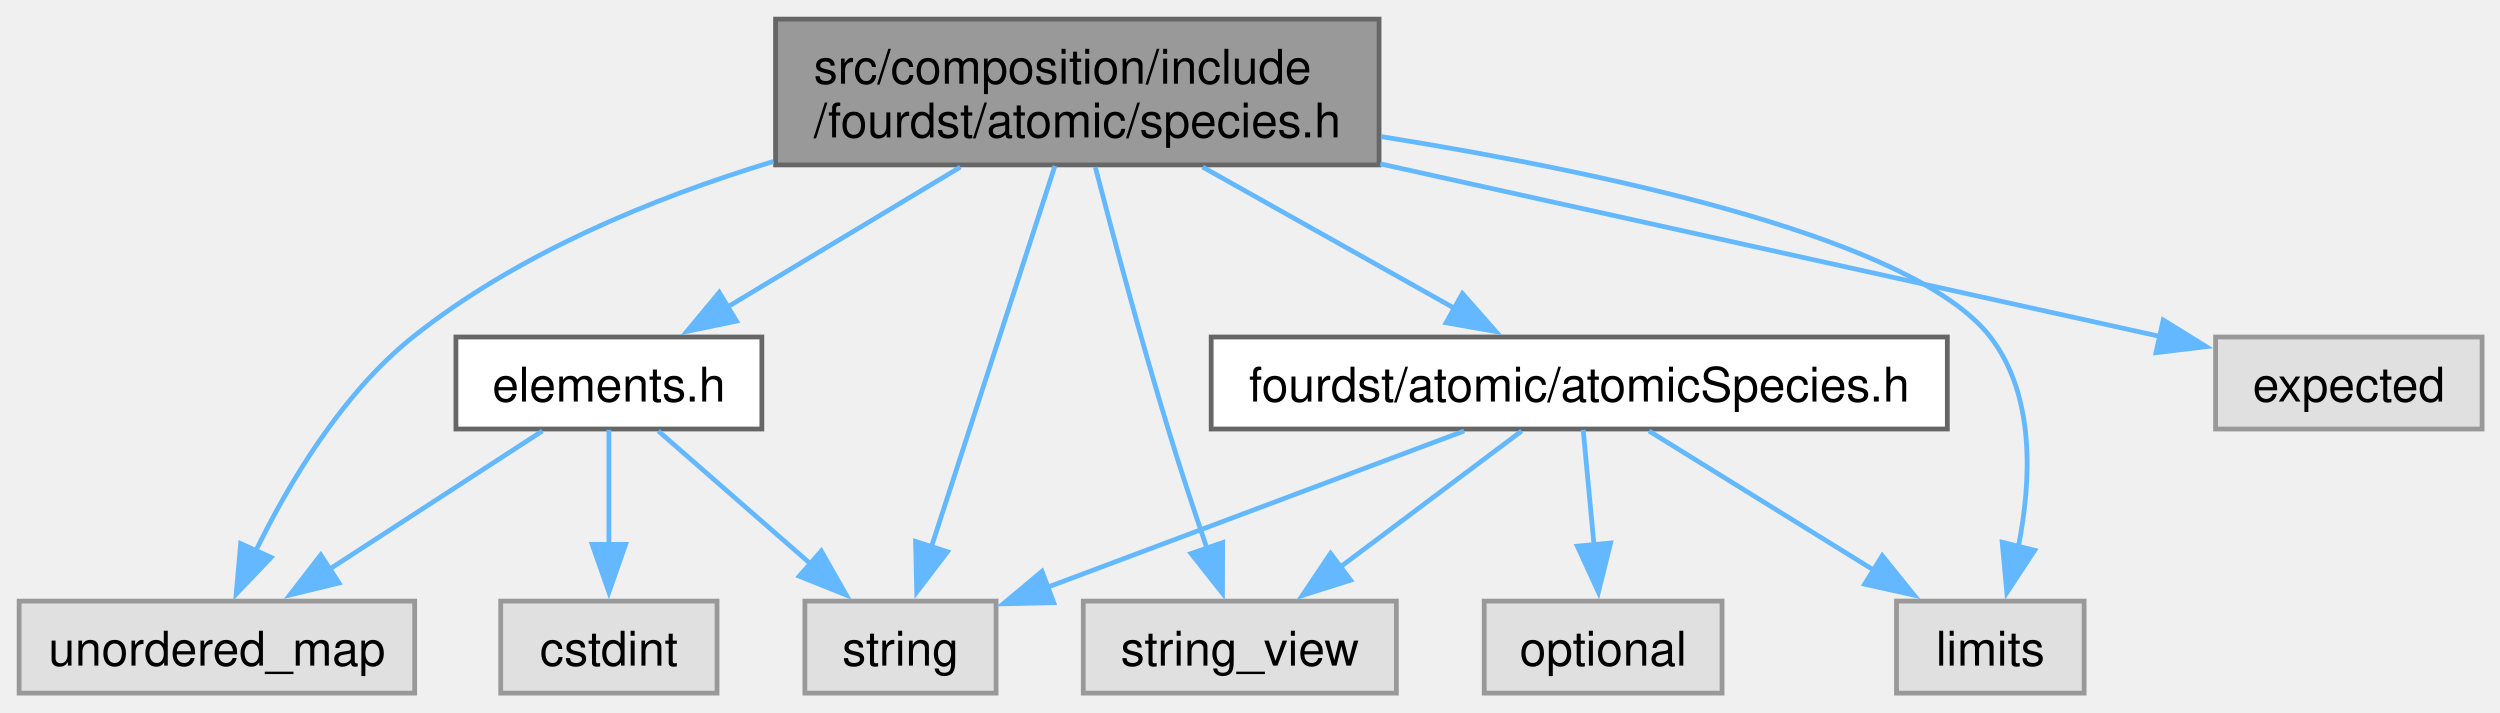
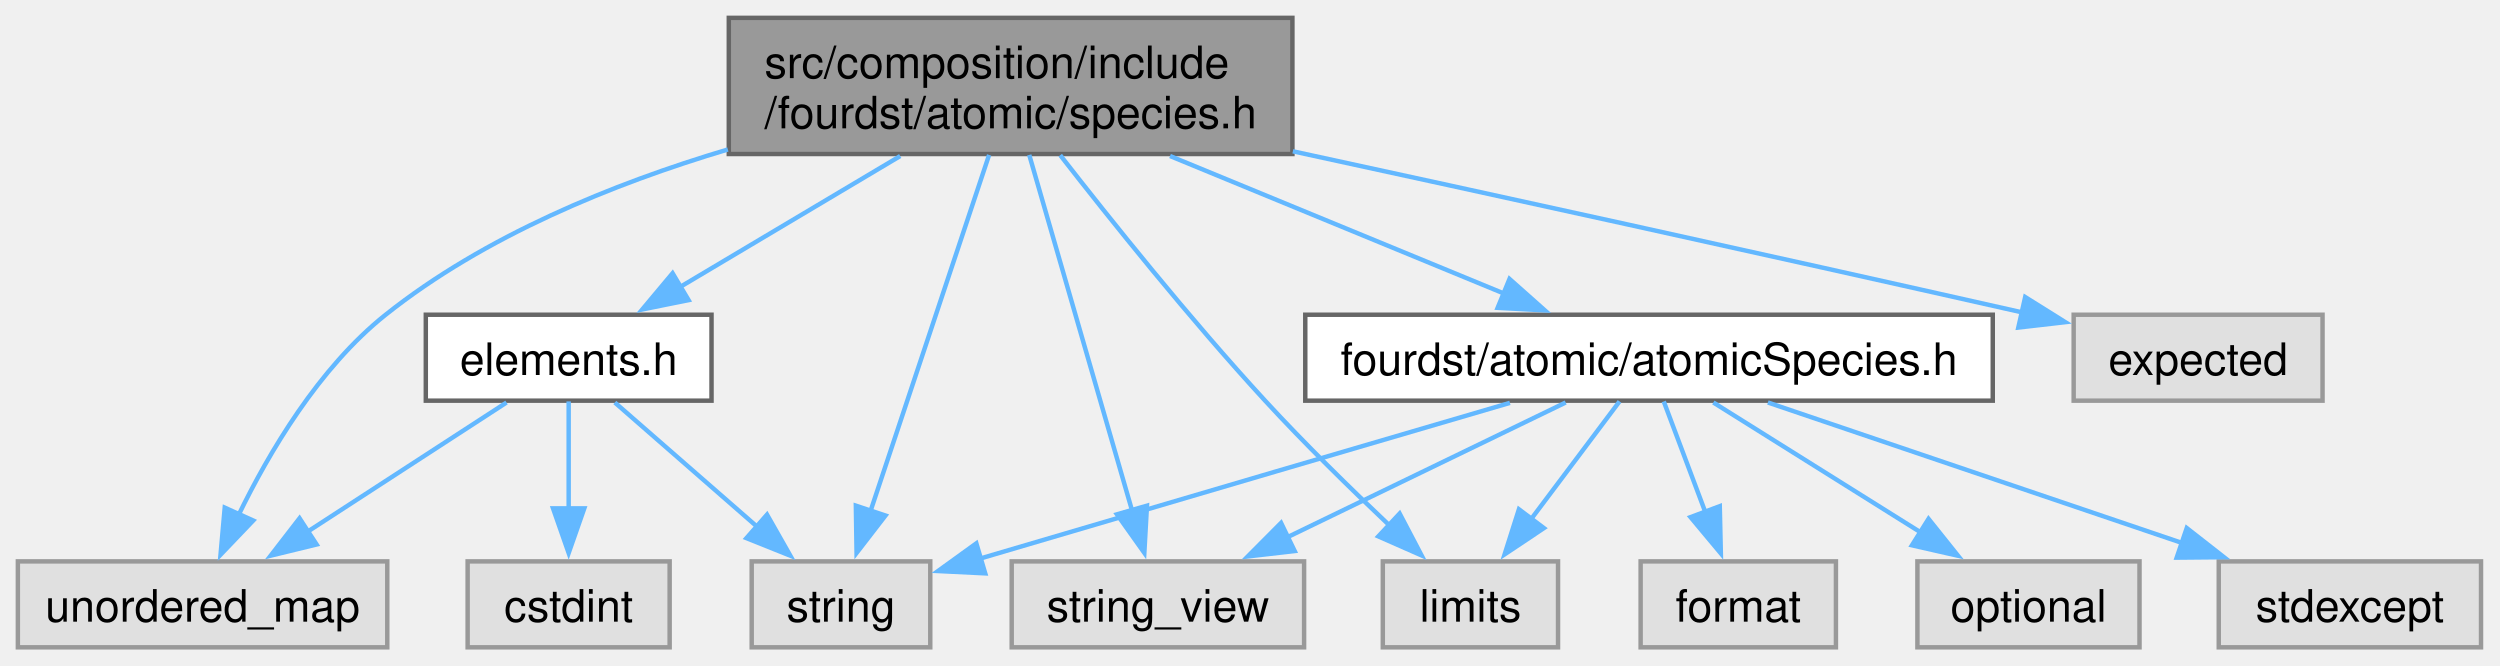
- <svg xmlns="http://www.w3.org/2000/svg" xmlns:xlink="http://www.w3.org/1999/xlink" width="523pt" height="149pt" viewBox="0.00 0.00 523.00 149.00">
+ <svg xmlns="http://www.w3.org/2000/svg" xmlns:xlink="http://www.w3.org/1999/xlink" width="560pt" height="149pt" viewBox="0.00 0.00 560.00 149.00">
  <g id="graph0" class="graph" transform="scale(1 1) rotate(0) translate(4 145)">
    <g id="Node000001" class="node">
      <g id="a_Node000001">
        <a xlink:title=" ">
-           <polygon fill="#999999" stroke="#666666" points="284.5,-141 158.25,-141 158.25,-110.5 284.5,-110.5 284.5,-141" />
-           <text xml:space="preserve" text-anchor="start" x="166.25" y="-127.5" font-family="Helvetica,sans-Serif" font-size="10.00">src/composition/include</text>
-           <text xml:space="preserve" text-anchor="middle" x="221.38" y="-116.25" font-family="Helvetica,sans-Serif" font-size="10.00">/fourdst/atomic/species.h</text>
+           <polygon fill="#999999" stroke="#666666" points="285.5,-141 159.25,-141 159.25,-110.5 285.5,-110.5 285.5,-141" />
+           <text xml:space="preserve" text-anchor="start" x="167.25" y="-127.5" font-family="Helvetica,sans-Serif" font-size="10.00">src/composition/include</text>
+           <text xml:space="preserve" text-anchor="middle" x="222.38" y="-116.25" font-family="Helvetica,sans-Serif" font-size="10.00">/fourdst/atomic/species.h</text>
        </a>
      </g>
    </g>
    <g id="Node000002" class="node">
      <g id="a_Node000002">
        <a xlink:title=" ">
          <polygon fill="#e0e0e0" stroke="#999999" points="82.75,-19.25 0,-19.25 0,0 82.75,0 82.75,-19.25" />
          <text xml:space="preserve" text-anchor="middle" x="41.38" y="-5.75" font-family="Helvetica,sans-Serif" font-size="10.00">unordered_map</text>
        </a>
      </g>
    </g>
    <g id="edge1_Node000001_Node000002" class="edge">
      <g id="a_edge1_Node000001_Node000002">
        <a xlink:title=" ">
-           <path fill="none" stroke="#63b8ff" d="M157.79,-111.22C132.42,-103.54 104.14,-91.87 82.38,-74.5 67.42,-62.57 56.24,-43.62 49.37,-29.46" />
-           <polygon fill="#63b8ff" stroke="#63b8ff" points="52.72,-28.39 45.41,-20.73 46.35,-31.28 52.72,-28.39" />
+           <path fill="none" stroke="#63b8ff" d="M159.04,-111.52C133.31,-103.85 104.5,-92.11 82.38,-74.5 67.41,-62.58 56.23,-43.64 49.36,-29.47" />
+           <polygon fill="#63b8ff" stroke="#63b8ff" points="52.72,-28.4 45.4,-20.74 46.34,-31.29 52.72,-28.4" />
        </a>
      </g>
    </g>
    <g id="Node000003" class="node">
      <g id="a_Node000003">
        <a xlink:title=" ">
          <polygon fill="#e0e0e0" stroke="#999999" points="288.12,-19.25 222.62,-19.25 222.62,0 288.12,0 288.12,-19.25" />
          <text xml:space="preserve" text-anchor="middle" x="255.38" y="-5.75" font-family="Helvetica,sans-Serif" font-size="10.00">string_view</text>
        </a>
      </g>
    </g>
    <g id="edge2_Node000001_Node000003" class="edge">
      <g id="a_edge2_Node000001_Node000003">
        <a xlink:title=" ">
-           <path fill="none" stroke="#63b8ff" d="M225.14,-110.04C228.8,-95.92 234.65,-74.04 240.38,-55.25 242.87,-47.04 245.85,-38.06 248.48,-30.32" />
-           <polygon fill="#63b8ff" stroke="#63b8ff" points="251.78,-31.49 251.74,-20.9 245.17,-29.2 251.78,-31.49" />
+           <path fill="none" stroke="#63b8ff" d="M226.55,-110.3C232.38,-90.15 242.96,-53.56 249.55,-30.75" />
+           <polygon fill="#63b8ff" stroke="#63b8ff" points="252.92,-31.73 252.33,-21.15 246.19,-29.79 252.92,-31.73" />
        </a>
      </g>
    </g>
    <g id="Node000004" class="node">
      <g id="a_Node000004">
        <a xlink:title=" ">
          <polygon fill="#e0e0e0" stroke="#999999" points="204.38,-19.25 164.38,-19.25 164.38,0 204.38,0 204.38,-19.25" />
          <text xml:space="preserve" text-anchor="middle" x="184.38" y="-5.75" font-family="Helvetica,sans-Serif" font-size="10.00">string</text>
        </a>
      </g>
    </g>
    <g id="edge3_Node000001_Node000004" class="edge">
      <g id="a_edge3_Node000001_Node000004">
        <a xlink:title=" ">
-           <path fill="none" stroke="#63b8ff" d="M216.69,-110.3C210.13,-90.06 198.18,-53.22 190.8,-30.44" />
-           <polygon fill="#63b8ff" stroke="#63b8ff" points="194.2,-29.57 187.78,-21.14 187.54,-31.73 194.2,-29.57" />
+           <path fill="none" stroke="#63b8ff" d="M217.56,-110.3C210.82,-90.06 198.56,-53.22 190.97,-30.44" />
+           <polygon fill="#63b8ff" stroke="#63b8ff" points="194.35,-29.52 187.87,-21.13 187.71,-31.73 194.35,-29.52" />
        </a>
      </g>
    </g>
    <g id="Node000005" class="node">
      <g id="a_Node000005">
        <a xlink:title=" ">
-           <polygon fill="#e0e0e0" stroke="#999999" points="432,-19.25 392.75,-19.25 392.75,0 432,0 432,-19.25" />
-           <text xml:space="preserve" text-anchor="middle" x="412.38" y="-5.75" font-family="Helvetica,sans-Serif" font-size="10.00">limits</text>
+           <polygon fill="#e0e0e0" stroke="#999999" points="345,-19.25 305.75,-19.25 305.75,0 345,0 345,-19.25" />
+           <text xml:space="preserve" text-anchor="middle" x="325.38" y="-5.75" font-family="Helvetica,sans-Serif" font-size="10.00">limits</text>
        </a>
      </g>
    </g>
    <g id="edge4_Node000001_Node000005" class="edge">
      <g id="a_edge4_Node000001_Node000005">
        <a xlink:title=" ">
-           <path fill="none" stroke="#63b8ff" d="M284.91,-116.43C334.22,-108.53 396.73,-94.8 412.38,-74.5 421.81,-62.26 420.97,-44.42 418.25,-30.7" />
-           <polygon fill="#63b8ff" stroke="#63b8ff" points="421.65,-29.87 415.83,-21.01 414.86,-31.56 421.65,-29.87" />
+           <path fill="none" stroke="#63b8ff" d="M233.49,-110.24C244.66,-95.9 262.58,-73.51 279.38,-55.25 288.21,-45.65 298.6,-35.48 307.27,-27.28" />
+           <polygon fill="#63b8ff" stroke="#63b8ff" points="309.52,-29.97 314.44,-20.58 304.74,-24.85 309.52,-29.97" />
        </a>
      </g>
    </g>
    <g id="Node000006" class="node">
      <g id="a_Node000006">
        <a xlink:href="atomic_species_8h.html" target="_top" xlink:title=" ">
-           <polygon fill="white" stroke="#666666" points="403.38,-74.5 249.38,-74.5 249.38,-55.25 403.38,-55.25 403.38,-74.5" />
-           <text xml:space="preserve" text-anchor="middle" x="326.38" y="-61" font-family="Helvetica,sans-Serif" font-size="10.00">fourdst/atomic/atomicSpecies.h</text>
+           <polygon fill="white" stroke="#666666" points="442.38,-74.5 288.38,-74.5 288.38,-55.25 442.38,-55.25 442.38,-74.5" />
+           <text xml:space="preserve" text-anchor="middle" x="365.38" y="-61" font-family="Helvetica,sans-Serif" font-size="10.00">fourdst/atomic/atomicSpecies.h</text>
        </a>
      </g>
    </g>
    <g id="edge5_Node000001_Node000006" class="edge">
      <g id="a_edge5_Node000001_Node000006">
        <a xlink:title=" ">
-           <path fill="none" stroke="#63b8ff" d="M247.6,-110.05C263.74,-100.99 284.35,-89.44 300.44,-80.41" />
-           <polygon fill="#63b8ff" stroke="#63b8ff" points="301.94,-83.59 308.95,-75.64 298.52,-77.48 301.94,-83.59" />
-         </a>
-       </g>
-     </g>
-     <g id="Node000008" class="node">
-       <g id="a_Node000008">
+           <path fill="none" stroke="#63b8ff" d="M258.09,-110.05C281.02,-100.6 310.56,-88.44 332.84,-79.27" />
+           <polygon fill="#63b8ff" stroke="#63b8ff" points="334.13,-82.52 342.05,-75.48 331.47,-76.05 334.13,-82.52" />
+         </a>
+       </g>
+     </g>
+     <g id="Node000010" class="node">
+       <g id="a_Node000010">
        <a xlink:href="elements_8h.html" target="_top" xlink:title="Provides mappings between atomic numbers and element symbols for the periodic table.">
          <polygon fill="white" stroke="#666666" points="155.38,-74.5 91.38,-74.5 91.38,-55.25 155.38,-55.25 155.38,-74.5" />
          <text xml:space="preserve" text-anchor="middle" x="123.38" y="-61" font-family="Helvetica,sans-Serif" font-size="10.00">elements.h</text>
        </a>
      </g>
    </g>
-     <g id="edge10_Node000001_Node000008" class="edge">
-       <g id="a_edge10_Node000001_Node000008">
-         <a xlink:title=" ">
-           <path fill="none" stroke="#63b8ff" d="M196.9,-110.05C181.97,-101.08 162.96,-89.66 148.01,-80.67" />
-           <polygon fill="#63b8ff" stroke="#63b8ff" points="150.08,-77.83 139.7,-75.68 146.47,-83.83 150.08,-77.83" />
-         </a>
-       </g>
-     </g>
-     <g id="Node000010" class="node">
-       <g id="a_Node000010">
-         <a xlink:title=" ">
-           <polygon fill="#e0e0e0" stroke="#999999" points="515.25,-74.5 459.5,-74.5 459.5,-55.25 515.25,-55.25 515.25,-74.5" />
-           <text xml:space="preserve" text-anchor="middle" x="487.38" y="-61" font-family="Helvetica,sans-Serif" font-size="10.00">expected</text>
-         </a>
-       </g>
-     </g>
-     <g id="edge14_Node000001_Node000010" class="edge">
-       <g id="a_edge14_Node000001_Node000010">
-         <a xlink:title=" ">
-           <path fill="none" stroke="#63b8ff" d="M284.75,-110.72C335.42,-99.51 404.88,-84.13 447.9,-74.61" />
-           <polygon fill="#63b8ff" stroke="#63b8ff" points="448.55,-78.05 457.55,-72.48 447.03,-71.22 448.55,-78.05" />
-         </a>
-       </g>
-     </g>
-     <g id="edge6_Node000006_Node000003" class="edge">
-       <g id="a_edge6_Node000006_Node000003">
-         <a xlink:title=" ">
-           <path fill="none" stroke="#63b8ff" d="M314.33,-54.84C303.97,-47.07 288.77,-35.67 276.41,-26.4" />
-           <polygon fill="#63b8ff" stroke="#63b8ff" points="278.55,-23.63 268.45,-20.43 274.35,-29.23 278.55,-23.63" />
-         </a>
-       </g>
-     </g>
-     <g id="edge7_Node000006_Node000004" class="edge">
-       <g id="a_edge7_Node000006_Node000004">
-         <a xlink:title=" ">
-           <path fill="none" stroke="#63b8ff" d="M302.29,-54.84C278.19,-45.81 241.05,-31.88 214.91,-22.07" />
-           <polygon fill="#63b8ff" stroke="#63b8ff" points="216.45,-18.92 205.86,-18.68 213.99,-25.47 216.45,-18.92" />
-         </a>
-       </g>
-     </g>
-     <g id="edge9_Node000006_Node000005" class="edge">
-       <g id="a_edge9_Node000006_Node000005">
-         <a xlink:title=" ">
-           <path fill="none" stroke="#63b8ff" d="M340.96,-54.84C353.81,-46.89 372.79,-35.14 387.95,-25.75" />
-           <polygon fill="#63b8ff" stroke="#63b8ff" points="389.77,-28.74 396.43,-20.5 386.08,-22.79 389.77,-28.74" />
+     <g id="edge12_Node000001_Node000010" class="edge">
+       <g id="a_edge12_Node000001_Node000010">
+         <a xlink:title=" ">
+           <path fill="none" stroke="#63b8ff" d="M197.65,-110.05C182.57,-101.08 163.36,-89.66 148.26,-80.67" />
+           <polygon fill="#63b8ff" stroke="#63b8ff" points="150.24,-77.78 139.86,-75.68 146.66,-83.8 150.24,-77.78" />
+         </a>
+       </g>
+     </g>
+     <g id="Node000012" class="node">
+       <g id="a_Node000012">
+         <a xlink:title=" ">
+           <polygon fill="#e0e0e0" stroke="#999999" points="516.25,-74.5 460.5,-74.5 460.5,-55.25 516.25,-55.25 516.25,-74.5" />
+           <text xml:space="preserve" text-anchor="middle" x="488.38" y="-61" font-family="Helvetica,sans-Serif" font-size="10.00">expected</text>
+         </a>
+       </g>
+     </g>
+     <g id="edge16_Node000001_Node000012" class="edge">
+       <g id="a_edge16_Node000001_Node000012">
+         <a xlink:title=" ">
+           <path fill="none" stroke="#63b8ff" d="M285.6,-111.11C329.01,-101.69 388.23,-88.73 449.12,-74.99" />
+           <polygon fill="#63b8ff" stroke="#63b8ff" points="449.64,-78.46 458.63,-72.84 448.1,-71.63 449.64,-78.46" />
+         </a>
+       </g>
+     </g>
+     <g id="edge7_Node000006_Node000003" class="edge">
+       <g id="a_edge7_Node000006_Node000003">
+         <a xlink:title=" ">
+           <path fill="none" stroke="#63b8ff" d="M346.71,-54.84C329.65,-46.58 304.13,-34.23 284.4,-24.68" />
+           <polygon fill="#63b8ff" stroke="#63b8ff" points="286.01,-21.57 275.49,-20.36 282.96,-27.87 286.01,-21.57" />
+         </a>
+       </g>
+     </g>
+     <g id="edge8_Node000006_Node000004" class="edge">
+       <g id="a_edge8_Node000006_Node000004">
+         <a xlink:title=" ">
+           <path fill="none" stroke="#63b8ff" d="M334.22,-54.76C305.71,-46.42 262.07,-33.62 215.57,-19.89" />
+           <polygon fill="#63b8ff" stroke="#63b8ff" points="216.69,-16.57 206.11,-17.09 214.7,-23.29 216.69,-16.57" />
+         </a>
+       </g>
+     </g>
+     <g id="edge10_Node000006_Node000005" class="edge">
+       <g id="a_edge10_Node000006_Node000005">
+         <a xlink:title=" ">
+           <path fill="none" stroke="#63b8ff" d="M358.77,-55.08C353.42,-47.96 345.7,-37.68 339.03,-28.8" />
+           <polygon fill="#63b8ff" stroke="#63b8ff" points="341.84,-26.71 333.03,-20.82 336.24,-30.92 341.84,-26.71" />
        </a>
      </g>
    </g>
    <g id="Node000007" class="node">
      <g id="a_Node000007">
        <a xlink:title=" ">
-           <polygon fill="#e0e0e0" stroke="#999999" points="356.25,-19.25 306.5,-19.25 306.5,0 356.25,0 356.25,-19.25" />
-           <text xml:space="preserve" text-anchor="middle" x="331.38" y="-5.75" font-family="Helvetica,sans-Serif" font-size="10.00">optional</text>
-         </a>
-       </g>
-     </g>
-     <g id="edge8_Node000006_Node000007" class="edge">
-       <g id="a_edge8_Node000006_Node000007">
-         <a xlink:title=" ">
-           <path fill="none" stroke="#63b8ff" d="M327.2,-55.08C327.82,-48.49 328.69,-39.21 329.48,-30.82" />
-           <polygon fill="#63b8ff" stroke="#63b8ff" points="332.94,-31.4 330.39,-21.12 325.97,-30.75 332.94,-31.4" />
-         </a>
-       </g>
-     </g>
-     <g id="edge11_Node000008_Node000002" class="edge">
-       <g id="a_edge11_Node000008_Node000002">
+           <polygon fill="#e0e0e0" stroke="#999999" points="407.25,-19.25 363.5,-19.25 363.5,0 407.25,0 407.25,-19.25" />
+           <text xml:space="preserve" text-anchor="middle" x="385.38" y="-5.75" font-family="Helvetica,sans-Serif" font-size="10.00">format</text>
+         </a>
+       </g>
+     </g>
+     <g id="edge6_Node000006_Node000007" class="edge">
+       <g id="a_edge6_Node000006_Node000007">
+         <a xlink:title=" ">
+           <path fill="none" stroke="#63b8ff" d="M368.68,-55.08C371.21,-48.34 374.8,-38.77 378.01,-30.24" />
+           <polygon fill="#63b8ff" stroke="#63b8ff" points="381.23,-31.62 381.47,-21.03 374.68,-29.16 381.23,-31.62" />
+         </a>
+       </g>
+     </g>
+     <g id="Node000008" class="node">
+       <g id="a_Node000008">
+         <a xlink:title=" ">
+           <polygon fill="#e0e0e0" stroke="#999999" points="475.25,-19.25 425.5,-19.25 425.5,0 475.25,0 475.25,-19.25" />
+           <text xml:space="preserve" text-anchor="middle" x="450.38" y="-5.75" font-family="Helvetica,sans-Serif" font-size="10.00">optional</text>
+         </a>
+       </g>
+     </g>
+     <g id="edge9_Node000006_Node000008" class="edge">
+       <g id="a_edge9_Node000006_Node000008">
+         <a xlink:title=" ">
+           <path fill="none" stroke="#63b8ff" d="M379.79,-54.84C392.49,-46.89 411.25,-35.14 426.23,-25.75" />
+           <polygon fill="#63b8ff" stroke="#63b8ff" points="427.99,-28.78 434.6,-20.51 424.27,-22.85 427.99,-28.78" />
+         </a>
+       </g>
+     </g>
+     <g id="Node000009" class="node">
+       <g id="a_Node000009">
+         <a xlink:title=" ">
+           <polygon fill="#e0e0e0" stroke="#999999" points="551.75,-19.25 493,-19.25 493,0 551.75,0 551.75,-19.25" />
+           <text xml:space="preserve" text-anchor="middle" x="522.38" y="-5.75" font-family="Helvetica,sans-Serif" font-size="10.00">stdexcept</text>
+         </a>
+       </g>
+     </g>
+     <g id="edge11_Node000006_Node000009" class="edge">
+       <g id="a_edge11_Node000006_Node000009">
+         <a xlink:title=" ">
+           <path fill="none" stroke="#63b8ff" d="M392.01,-54.84C417.5,-46.2 456.19,-33.07 484.8,-23.37" />
+           <polygon fill="#63b8ff" stroke="#63b8ff" points="485.83,-26.72 494.18,-20.19 483.58,-20.09 485.83,-26.72" />
+         </a>
+       </g>
+     </g>
+     <g id="edge13_Node000010_Node000002" class="edge">
+       <g id="a_edge13_Node000010_Node000002">
        <a xlink:title=" ">
          <path fill="none" stroke="#63b8ff" d="M109.46,-54.84C97.21,-46.89 79.12,-35.14 64.66,-25.75" />
          <polygon fill="#63b8ff" stroke="#63b8ff" points="66.92,-23.04 56.62,-20.53 63.1,-28.91 66.92,-23.04" />
        </a>
      </g>
    </g>
-     <g id="edge13_Node000008_Node000004" class="edge">
-       <g id="a_edge13_Node000008_Node000004">
+     <g id="edge15_Node000010_Node000004" class="edge">
+       <g id="a_edge15_Node000010_Node000004">
        <a xlink:title=" ">
          <path fill="none" stroke="#63b8ff" d="M133.72,-54.84C142.45,-47.22 155.16,-36.12 165.67,-26.95" />
          <polygon fill="#63b8ff" stroke="#63b8ff" points="167.81,-29.73 173.04,-20.52 163.2,-24.46 167.81,-29.73" />
        </a>
      </g>
    </g>
-     <g id="Node000009" class="node">
-       <g id="a_Node000009">
+     <g id="Node000011" class="node">
+       <g id="a_Node000011">
        <a xlink:title=" ">
          <polygon fill="#e0e0e0" stroke="#999999" points="146,-19.25 100.75,-19.25 100.75,0 146,0 146,-19.25" />
          <text xml:space="preserve" text-anchor="middle" x="123.38" y="-5.75" font-family="Helvetica,sans-Serif" font-size="10.00">cstdint</text>
        </a>
      </g>
    </g>
-     <g id="edge12_Node000008_Node000009" class="edge">
-       <g id="a_edge12_Node000008_Node000009">
+     <g id="edge14_Node000010_Node000011" class="edge">
+       <g id="a_edge14_Node000010_Node000011">
        <a xlink:title=" ">
          <path fill="none" stroke="#63b8ff" d="M123.38,-55.08C123.38,-48.57 123.38,-39.42 123.38,-31.12" />
          <polygon fill="#63b8ff" stroke="#63b8ff" points="126.88,-31.12 123.38,-21.12 119.88,-31.12 126.88,-31.12" />
        </a>
      </g>
    </g>
  </g>
</svg>
